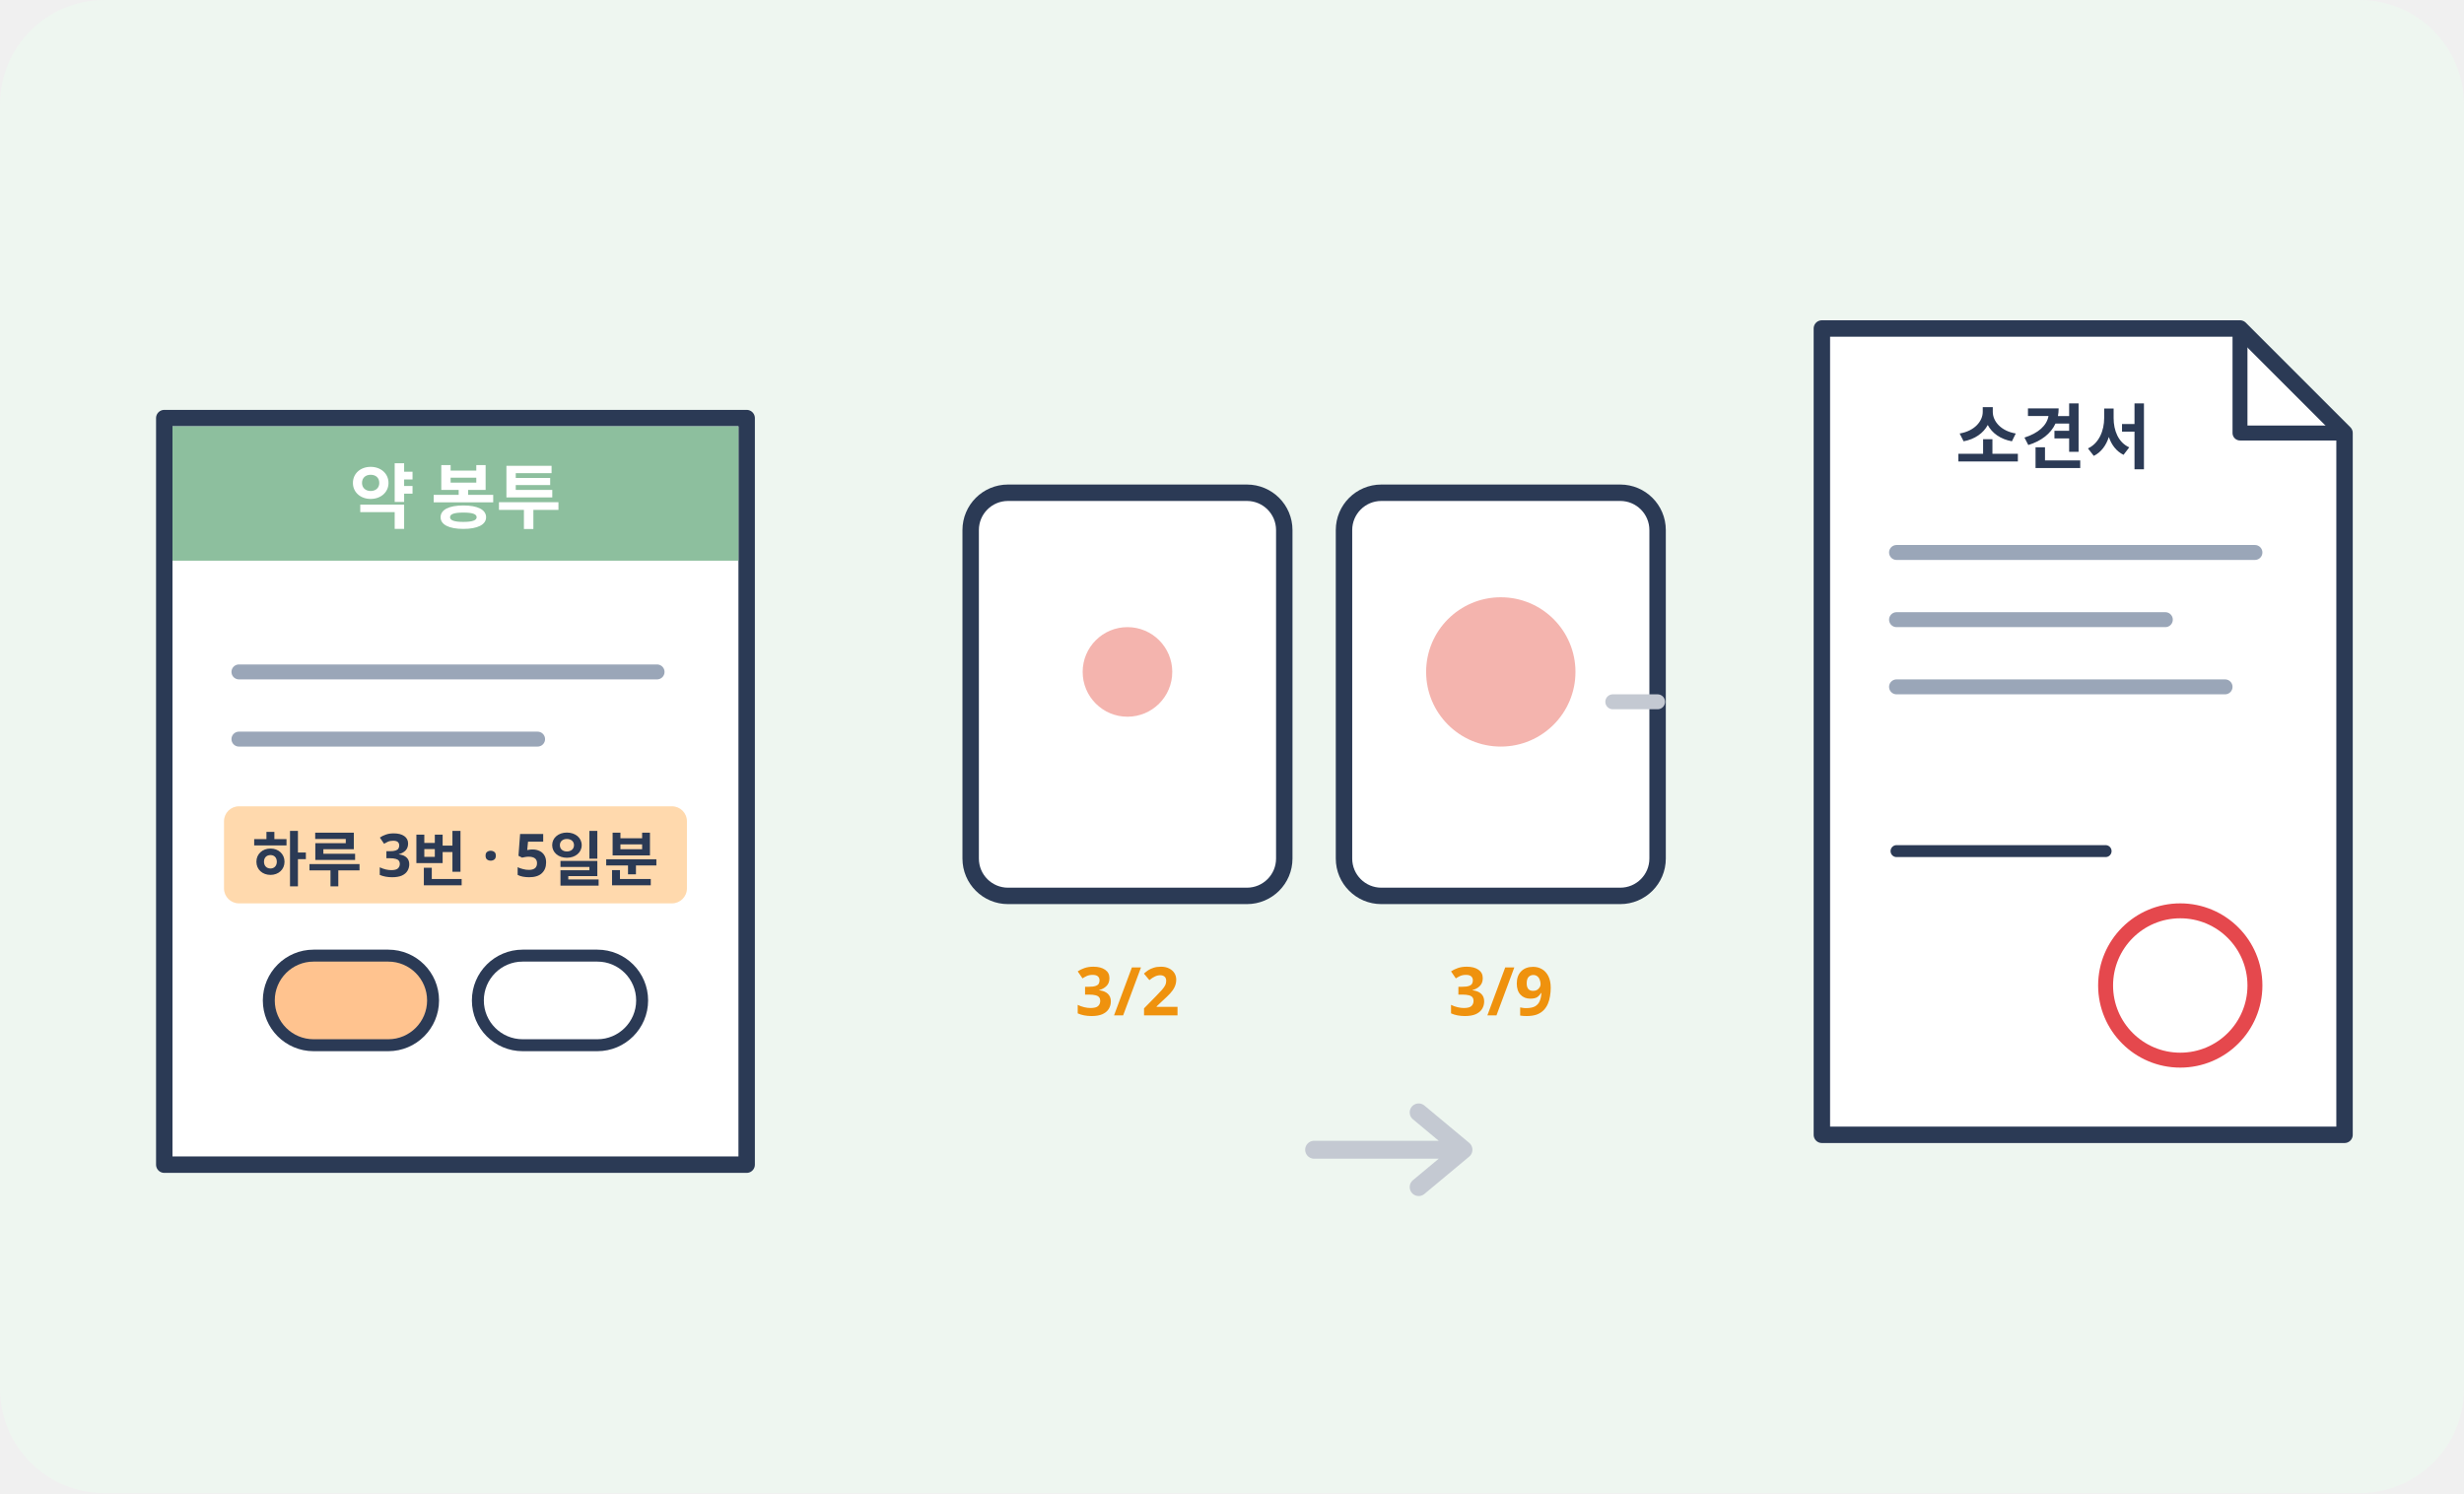
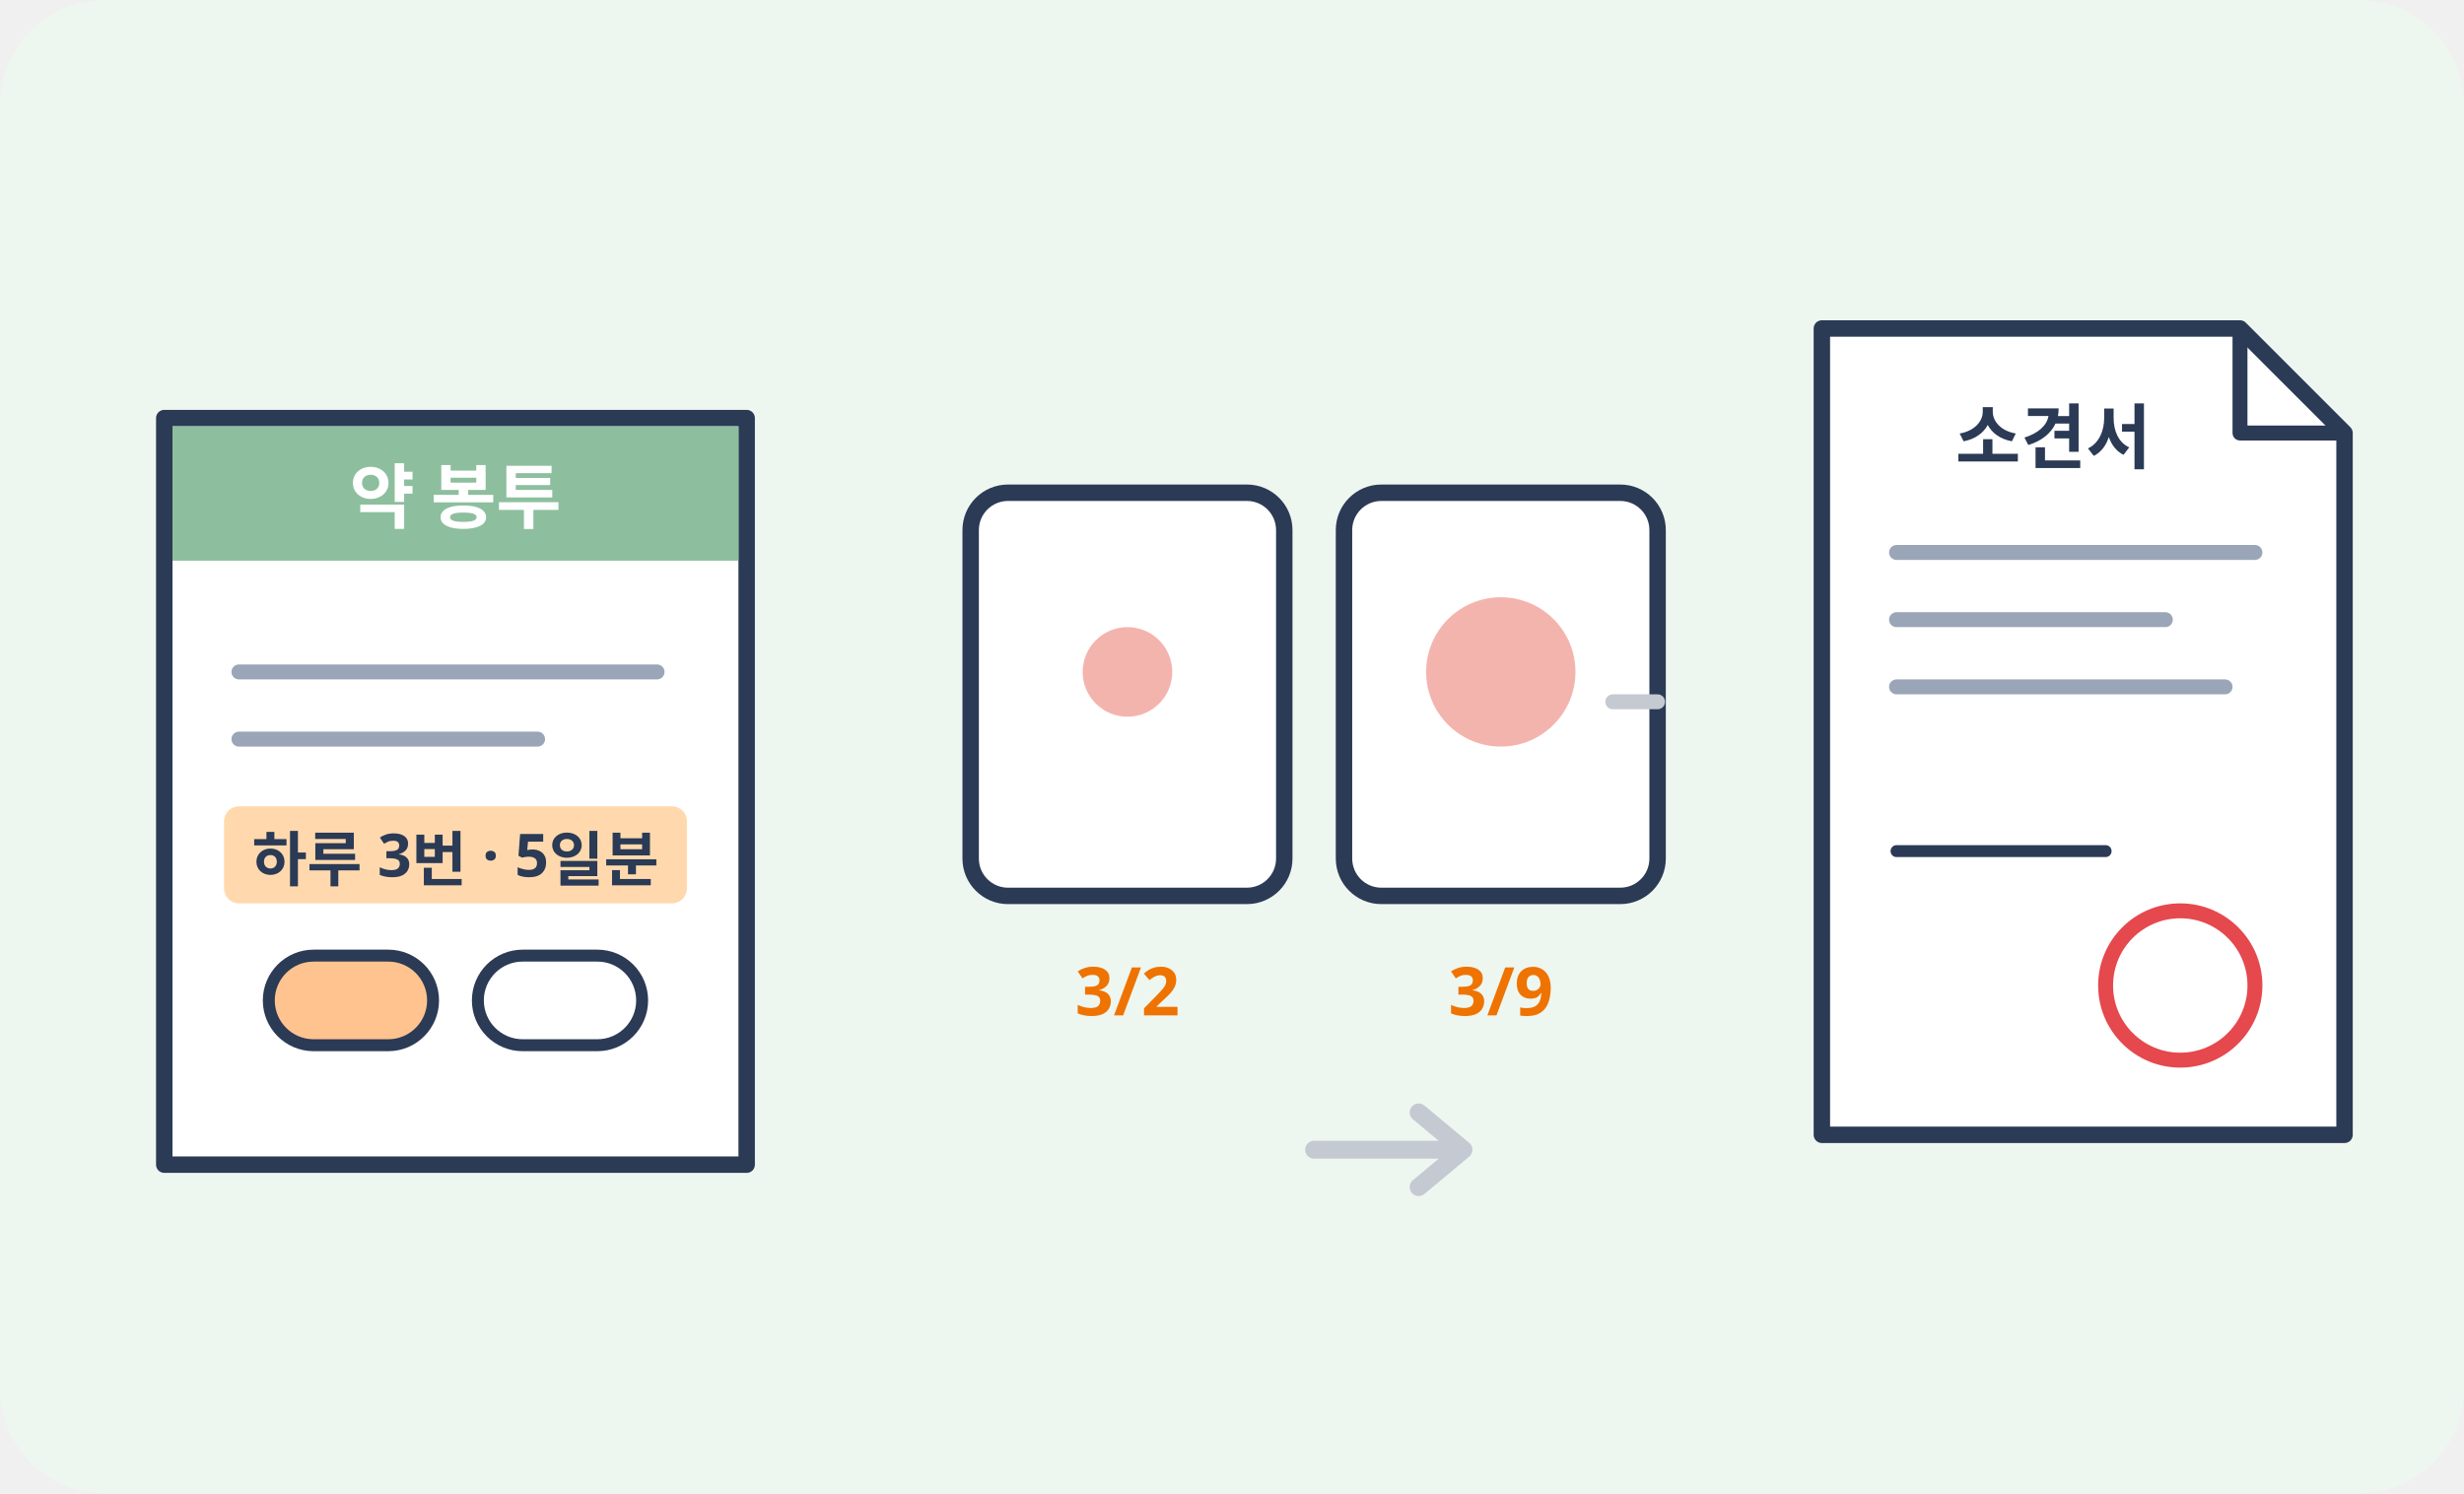
<svg xmlns="http://www.w3.org/2000/svg" viewBox="0 0 330 200">
  <rect width="330" height="200" rx="14" fill="#eef6f0" />
  <path d="M22 56 H100 V156 H22 Z" fill="#fff" stroke="#2b3a55" stroke-width="2.2" stroke-linejoin="round" />
  <rect x="23.1" y="57.1" width="75.8" height="18" fill="#8dbf9e" />
  <text x="61" y="70" text-anchor="middle" font-size="9.5" font-weight="900" fill="#fff" font-family="Pretendard,'Noto Sans KR','Apple SD Gothic Neo',sans-serif">약 봉투</text>
  <path d="M32 90 h56" fill="none" stroke="#9aa6b8" stroke-width="2" stroke-linecap="round" stroke-linejoin="round" />
  <path d="M32 99 h40" fill="none" stroke="#9aa6b8" stroke-width="2" stroke-linecap="round" stroke-linejoin="round" />
  <rect x="30" y="108" width="62" height="13" rx="2" fill="#ffd9ad" />
  <text x="61" y="118" text-anchor="middle" font-size="8" font-weight="800" fill="#2b3a55" font-family="Pretendard,'Noto Sans KR','Apple SD Gothic Neo',sans-serif">하루 3번 · 5일분</text>
  <rect x="36" y="128" width="22" height="12" rx="6" fill="#ffc38f" stroke="#2b3a55" stroke-width="1.6" />
  <rect x="64" y="128" width="22" height="12" rx="6" fill="#fff" stroke="#2b3a55" stroke-width="1.6" />
  <rect x="130" y="66" width="42" height="54" rx="5" fill="#fff" stroke="#2b3a55" stroke-width="2.2" />
  <circle cx="151" cy="90" r="6" fill="#f2a7a0" opacity=".85" />
-   <text x="151" y="136" text-anchor="middle" font-size="9" font-weight="900" fill="#ef920e" font-family="Pretendard,'Noto Sans KR','Apple SD Gothic Neo',sans-serif">3/2</text>
+   <text x="151" y="136" text-anchor="middle" font-size="9" font-weight="900" fill="#ef7300" font-family="Pretendard,'Noto Sans KR','Apple SD Gothic Neo',sans-serif">3/2</text>
  <rect x="180" y="66" width="42" height="54" rx="5" fill="#fff" stroke="#2b3a55" stroke-width="2.2" />
  <circle cx="201" cy="90" r="10" fill="#f2a7a0" opacity=".85" />
-   <text x="201" y="136" text-anchor="middle" font-size="9" font-weight="900" fill="#ef920e" font-family="Pretendard,'Noto Sans KR','Apple SD Gothic Neo',sans-serif">3/9</text>
+   <text x="201" y="136" text-anchor="middle" font-size="9" font-weight="900" fill="#ef7300" font-family="Pretendard,'Noto Sans KR','Apple SD Gothic Neo',sans-serif">3/9</text>
  <path d="M222 94 h-6" fill="none" stroke="#c4c9d2" stroke-width="2" stroke-linecap="round" stroke-linejoin="round" />
  <path d="M176 154 H196 M190 149 L196 154 L190 159" fill="none" stroke="#c4c9d2" stroke-width="2.4" stroke-linecap="round" stroke-linejoin="round" />
  <path d="M244 44 H300 L314 58 V152 H244 Z" fill="#fff" stroke="#2b3a55" stroke-width="2.2" stroke-linejoin="round" />
  <path d="M300 44 V58 H314" fill="none" stroke="#2b3a55" stroke-width="2" stroke-linecap="round" stroke-linejoin="round" />
  <text x="275.0" y="62" text-anchor="middle" font-size="9.5" font-weight="800" fill="#2b3a55" font-family="Pretendard,'Noto Sans KR','Apple SD Gothic Neo',sans-serif">소견서</text>
  <path d="M254 74 h48" fill="none" stroke="#9aa6b8" stroke-width="2" stroke-linecap="round" stroke-linejoin="round" />
  <path d="M254 83 h36" fill="none" stroke="#9aa6b8" stroke-width="2" stroke-linecap="round" stroke-linejoin="round" />
  <path d="M254 92 h44" fill="none" stroke="#9aa6b8" stroke-width="2" stroke-linecap="round" stroke-linejoin="round" />
  <path d="M254 114 h28" fill="none" stroke="#2b3a55" stroke-width="1.6" stroke-linecap="round" stroke-linejoin="round" />
  <circle cx="292" cy="132" r="10" fill="none" stroke="#e5484d" stroke-width="2" />
</svg>
